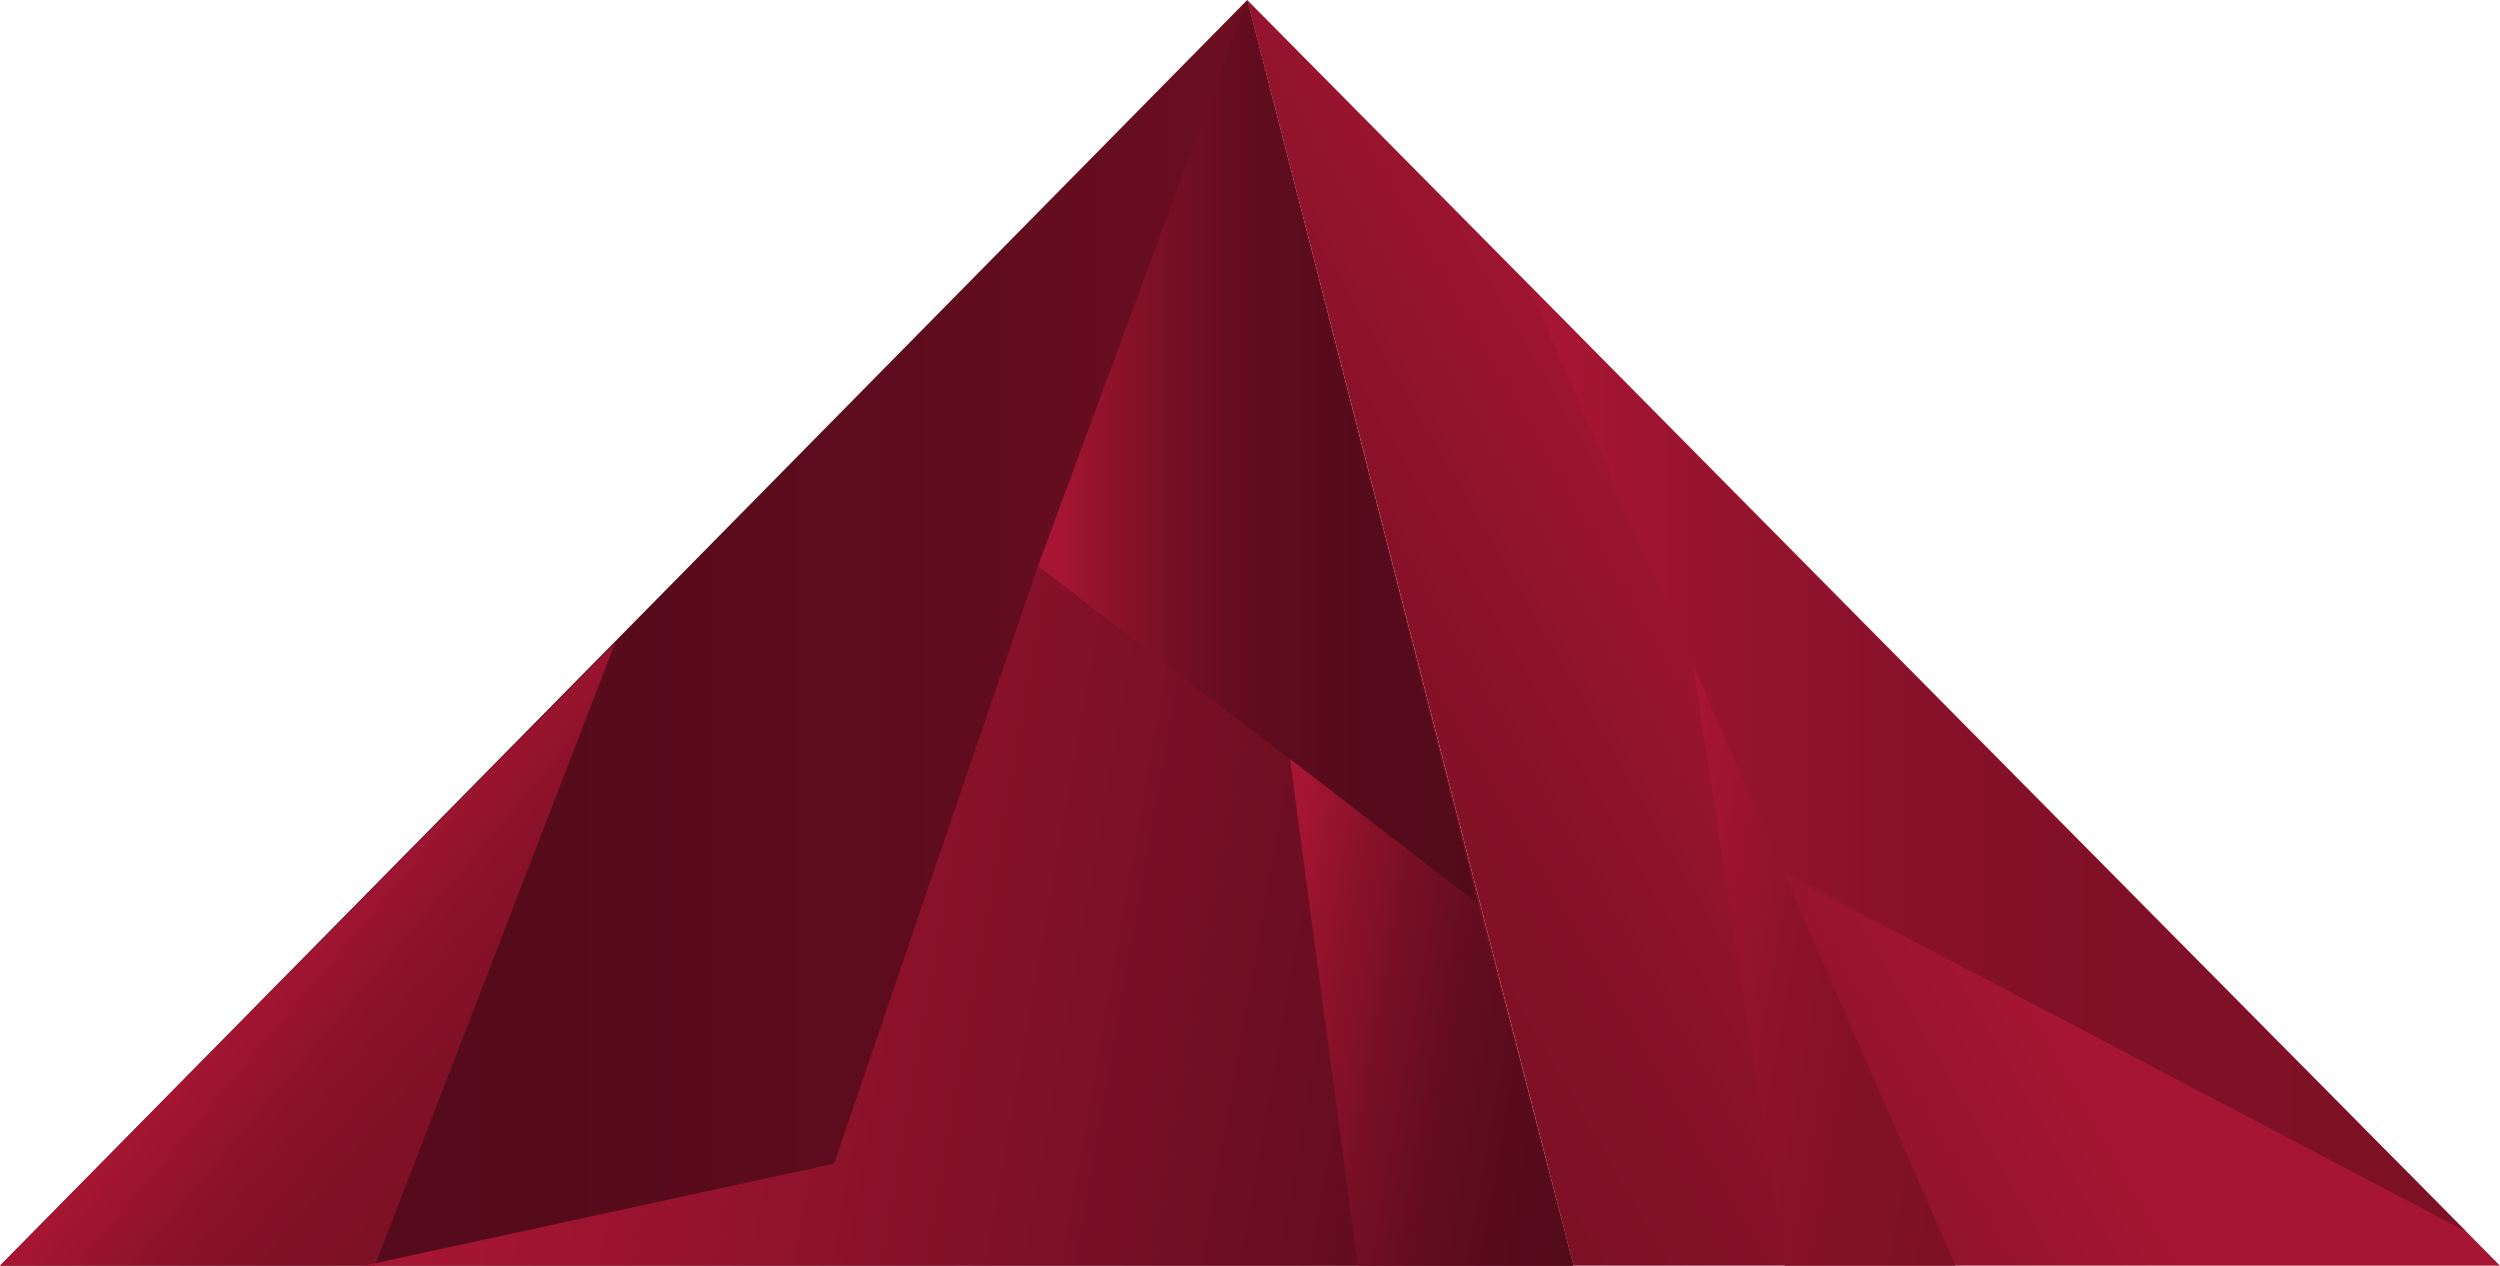
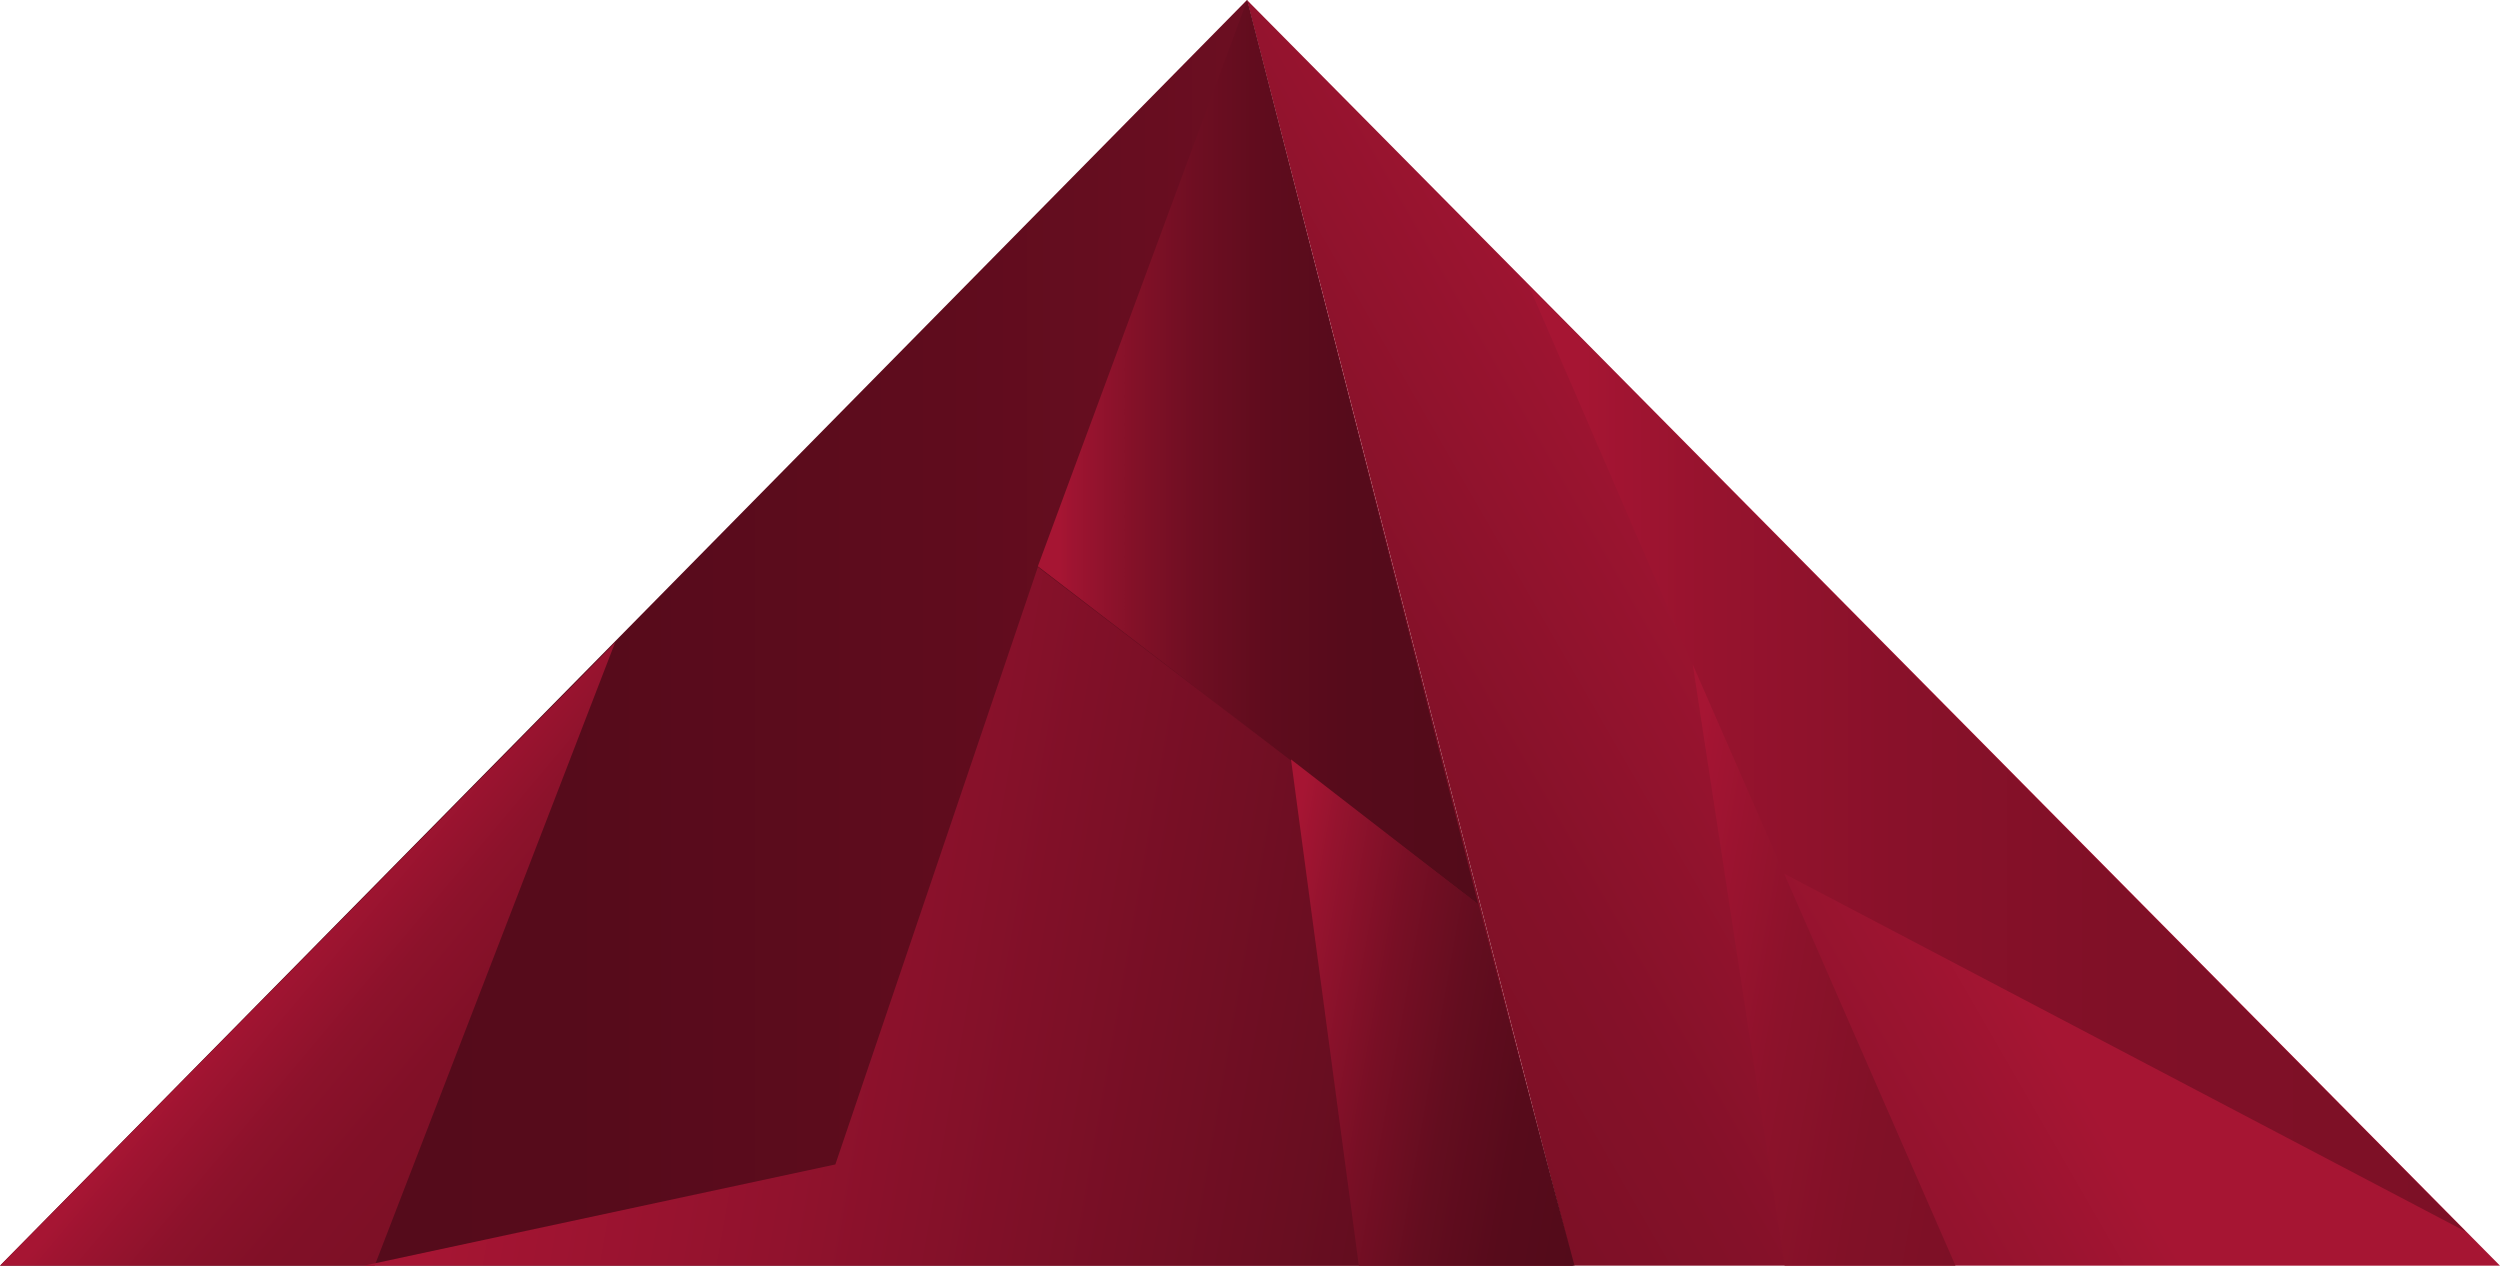
- <svg xmlns="http://www.w3.org/2000/svg" id="Ebene_1" data-name="Ebene 1" viewBox="0 0 98.76 50">
+ <svg xmlns="http://www.w3.org/2000/svg" id="c60faa16-accc-4b1a-9d48-808fcfc7e81a" data-name="Ebene 1" viewBox="0 0 98.76 50">
  <defs>
-     <style>.cls-1{fill:url(#Unbenannter_Verlauf_35);}.cls-2{fill:url(#_1_LIGHT);}.cls-3{fill:url(#Unbenannter_Verlauf_32);}.cls-4{fill:url(#Unbenannter_Verlauf_11);}.cls-5{fill:url(#Unbenannter_Verlauf_9);}.cls-6{fill:url(#Unbenannter_Verlauf_30);}.cls-7{fill:url(#Unbenannter_Verlauf_13);}.cls-8{fill:url(#Unbenannter_Verlauf_7);}</style>
-     <linearGradient id="Unbenannter_Verlauf_35" x1="62.16" y1="25" x2="0" y2="25" gradientUnits="userSpaceOnUse">
+     <linearGradient id="606c64f0-6404-4e33-be41-1ee19a903d19" x1="62.16" y1="27.39" x2="0" y2="27.39" gradientTransform="matrix(1, 0, 0, -1, 0, 52.39)" gradientUnits="userSpaceOnUse">
      <stop offset="0.05" stop-color="#7d1026" />
      <stop offset="0.19" stop-color="#6d0e22" />
      <stop offset="0.4" stop-color="#5f0c1d" />
      <stop offset="0.64" stop-color="#560b1b" />
      <stop offset="1" stop-color="#530b1a" />
    </linearGradient>
-     <linearGradient id="_1_LIGHT" x1="81.75" y1="20.54" x2="54.3" y2="36.38" gradientUnits="userSpaceOnUse">
+     <linearGradient id="b5be8c57-bf58-4ced-bb1e-c9be7645cd47" x1="81.75" y1="31.86" x2="54.3" y2="16.02" gradientTransform="matrix(1, 0, 0, -1, 0, 52.39)" gradientUnits="userSpaceOnUse">
      <stop offset="0.34" stop-color="#a61533" />
      <stop offset="0.47" stop-color="#9b1430" />
      <stop offset="0.79" stop-color="#851129" />
      <stop offset="1" stop-color="#7d1026" />
    </linearGradient>
-     <linearGradient id="Unbenannter_Verlauf_32" x1="11.09" y1="36.79" x2="19.77" y2="44.08" gradientUnits="userSpaceOnUse">
+     <linearGradient id="353c8e88-c710-45b4-88b4-97ebc6da6065" x1="11.09" y1="15.59" x2="19.77" y2="8.3" gradientTransform="matrix(1, 0, 0, -1, 0, 52.39)" gradientUnits="userSpaceOnUse">
      <stop offset="0.05" stop-color="#a61533" />
      <stop offset="0.13" stop-color="#9f1431" />
      <stop offset="0.41" stop-color="#8c122b" />
      <stop offset="0.7" stop-color="#811027" />
      <stop offset="1" stop-color="#7d1026" />
    </linearGradient>
-     <linearGradient id="Unbenannter_Verlauf_11" x1="41" y1="17.86" x2="58.41" y2="17.86" gradientUnits="userSpaceOnUse">
+     <linearGradient id="6c8c5f85-4771-4ec6-afaf-470869ddaadd" x1="41" y1="34.53" x2="58.4" y2="34.53" gradientTransform="matrix(1, 0, 0, -1, 0, 52.39)" gradientUnits="userSpaceOnUse">
      <stop offset="0.05" stop-color="#a61533" />
      <stop offset="0.08" stop-color="#9e1431" />
      <stop offset="0.22" stop-color="#831128" />
      <stop offset="0.36" stop-color="#6e0e22" />
      <stop offset="0.52" stop-color="#5f0c1d" />
      <stop offset="0.71" stop-color="#560b1b" />
      <stop offset="1" stop-color="#530b1a" />
    </linearGradient>
-     <linearGradient id="Unbenannter_Verlauf_9" x1="60.39" y1="29.98" x2="97.42" y2="29.98" gradientUnits="userSpaceOnUse">
+     <linearGradient id="82fa3750-143b-4d58-baed-bdb0ec9d5c3f" x1="60.4" y1="22.41" x2="97.42" y2="22.41" gradientTransform="matrix(1, 0, 0, -1, 0, 52.39)" gradientUnits="userSpaceOnUse">
      <stop offset="0.05" stop-color="#a61533" />
      <stop offset="0.19" stop-color="#97132e" />
      <stop offset="0.39" stop-color="#89112a" />
      <stop offset="0.63" stop-color="#801027" />
      <stop offset="1" stop-color="#7d1026" />
    </linearGradient>
-     <linearGradient id="Unbenannter_Verlauf_30" x1="17.13" y1="34.33" x2="63.44" y2="42.49" gradientUnits="userSpaceOnUse">
+     <linearGradient id="929bd9da-7655-4254-b268-105e86a828ad" x1="17.13" y1="18.06" x2="63.45" y2="9.9" gradientTransform="matrix(1, 0, 0, -1, 0, 52.39)" gradientUnits="userSpaceOnUse">
      <stop offset="0.05" stop-color="#a61533" />
      <stop offset="0.34" stop-color="#91122d" />
      <stop offset="0.93" stop-color="#590c1c" />
      <stop offset="1" stop-color="#530b1a" />
    </linearGradient>
-     <linearGradient id="Unbenannter_Verlauf_13" x1="49.29" y1="39.46" x2="63.58" y2="41.98" gradientUnits="userSpaceOnUse">
+     <linearGradient id="31985b5d-7a90-42aa-b531-2ea65e0d8521" x1="49.29" y1="12.93" x2="63.57" y2="10.41" gradientTransform="matrix(1, 0, 0, -1, 0, 52.39)" gradientUnits="userSpaceOnUse">
      <stop offset="0.05" stop-color="#a61533" />
      <stop offset="0.16" stop-color="#94132e" />
      <stop offset="0.37" stop-color="#780f25" />
      <stop offset="0.58" stop-color="#630d1f" />
      <stop offset="0.79" stop-color="#570b1b" />
      <stop offset="1" stop-color="#530b1a" />
    </linearGradient>
-     <linearGradient id="Unbenannter_Verlauf_7" x1="64.89" y1="37.45" x2="79.03" y2="39.95" gradientUnits="userSpaceOnUse">
+     <linearGradient id="d987c54a-38ca-499c-81e9-362c0f969cc6" x1="64.89" y1="14.94" x2="79.03" y2="12.44" gradientTransform="matrix(1, 0, 0, -1, 0, 52.39)" gradientUnits="userSpaceOnUse">
      <stop offset="0.05" stop-color="#a61533" />
      <stop offset="0.1" stop-color="#a21432" />
      <stop offset="0.4" stop-color="#8d122b" />
      <stop offset="0.71" stop-color="#811127" />
      <stop offset="1" stop-color="#7d1026" />
    </linearGradient>
  </defs>
-   <polygon class="cls-1" points="62.16 50 49.27 0 0 50 62.16 50" />
-   <polygon class="cls-2" points="98.76 50 49.27 0 62.16 50 98.76 50" />
-   <polygon class="cls-3" points="14.81 50 0 50 24.31 25.38 14.81 50" />
-   <polyline class="cls-4" points="49.27 0 41 22.37 58.41 35.73" />
-   <polyline class="cls-5" points="60.39 11.31 70.44 34.47 97.42 48.65" />
-   <polygon class="cls-6" points="62.12 50 14.37 50 32.95 45.97 41 22.37 58.41 35.73 62.12 50" />
-   <polygon class="cls-7" points="50.96 29.98 53.64 50 62.16 50 58.41 35.73 50.96 29.98" />
-   <polygon class="cls-8" points="70.51 50 77.25 50 66.87 26.25 70.51 50" />
+   <path d="M62.16,50,49.26,0,0,50Z" fill="url(#606c64f0-6404-4e33-be41-1ee19a903d19)" />
+   <path d="M98.76,50,49.26,0l12.9,50Z" fill="url(#b5be8c57-bf58-4ced-bb1e-c9be7645cd47)" />
+   <path d="M14.8,50H0L24.3,25.38Z" fill="url(#353c8e88-c710-45b4-88b4-97ebc6da6065)" />
+   <path d="M49.27,0,41,22.37,58.4,35.73" fill="url(#6c8c5f85-4771-4ec6-afaf-470869ddaadd)" />
+   <path d="M60.4,11.3l10,23.17,27,14.18" fill="url(#82fa3750-143b-4d58-baed-bdb0ec9d5c3f)" />
+   <path d="M62.12,50H14.37L33,46l8-23.6L58.4,35.73,62.13,50Z" fill="url(#929bd9da-7655-4254-b268-105e86a828ad)" />
+   <path d="M51,30l2.68,20h8.52L58.4,35.73Z" fill="url(#31985b5d-7a90-42aa-b531-2ea65e0d8521)" />
+   <path d="M70.5,50h6.75L66.87,26.25Z" fill="url(#d987c54a-38ca-499c-81e9-362c0f969cc6)" />
</svg>
